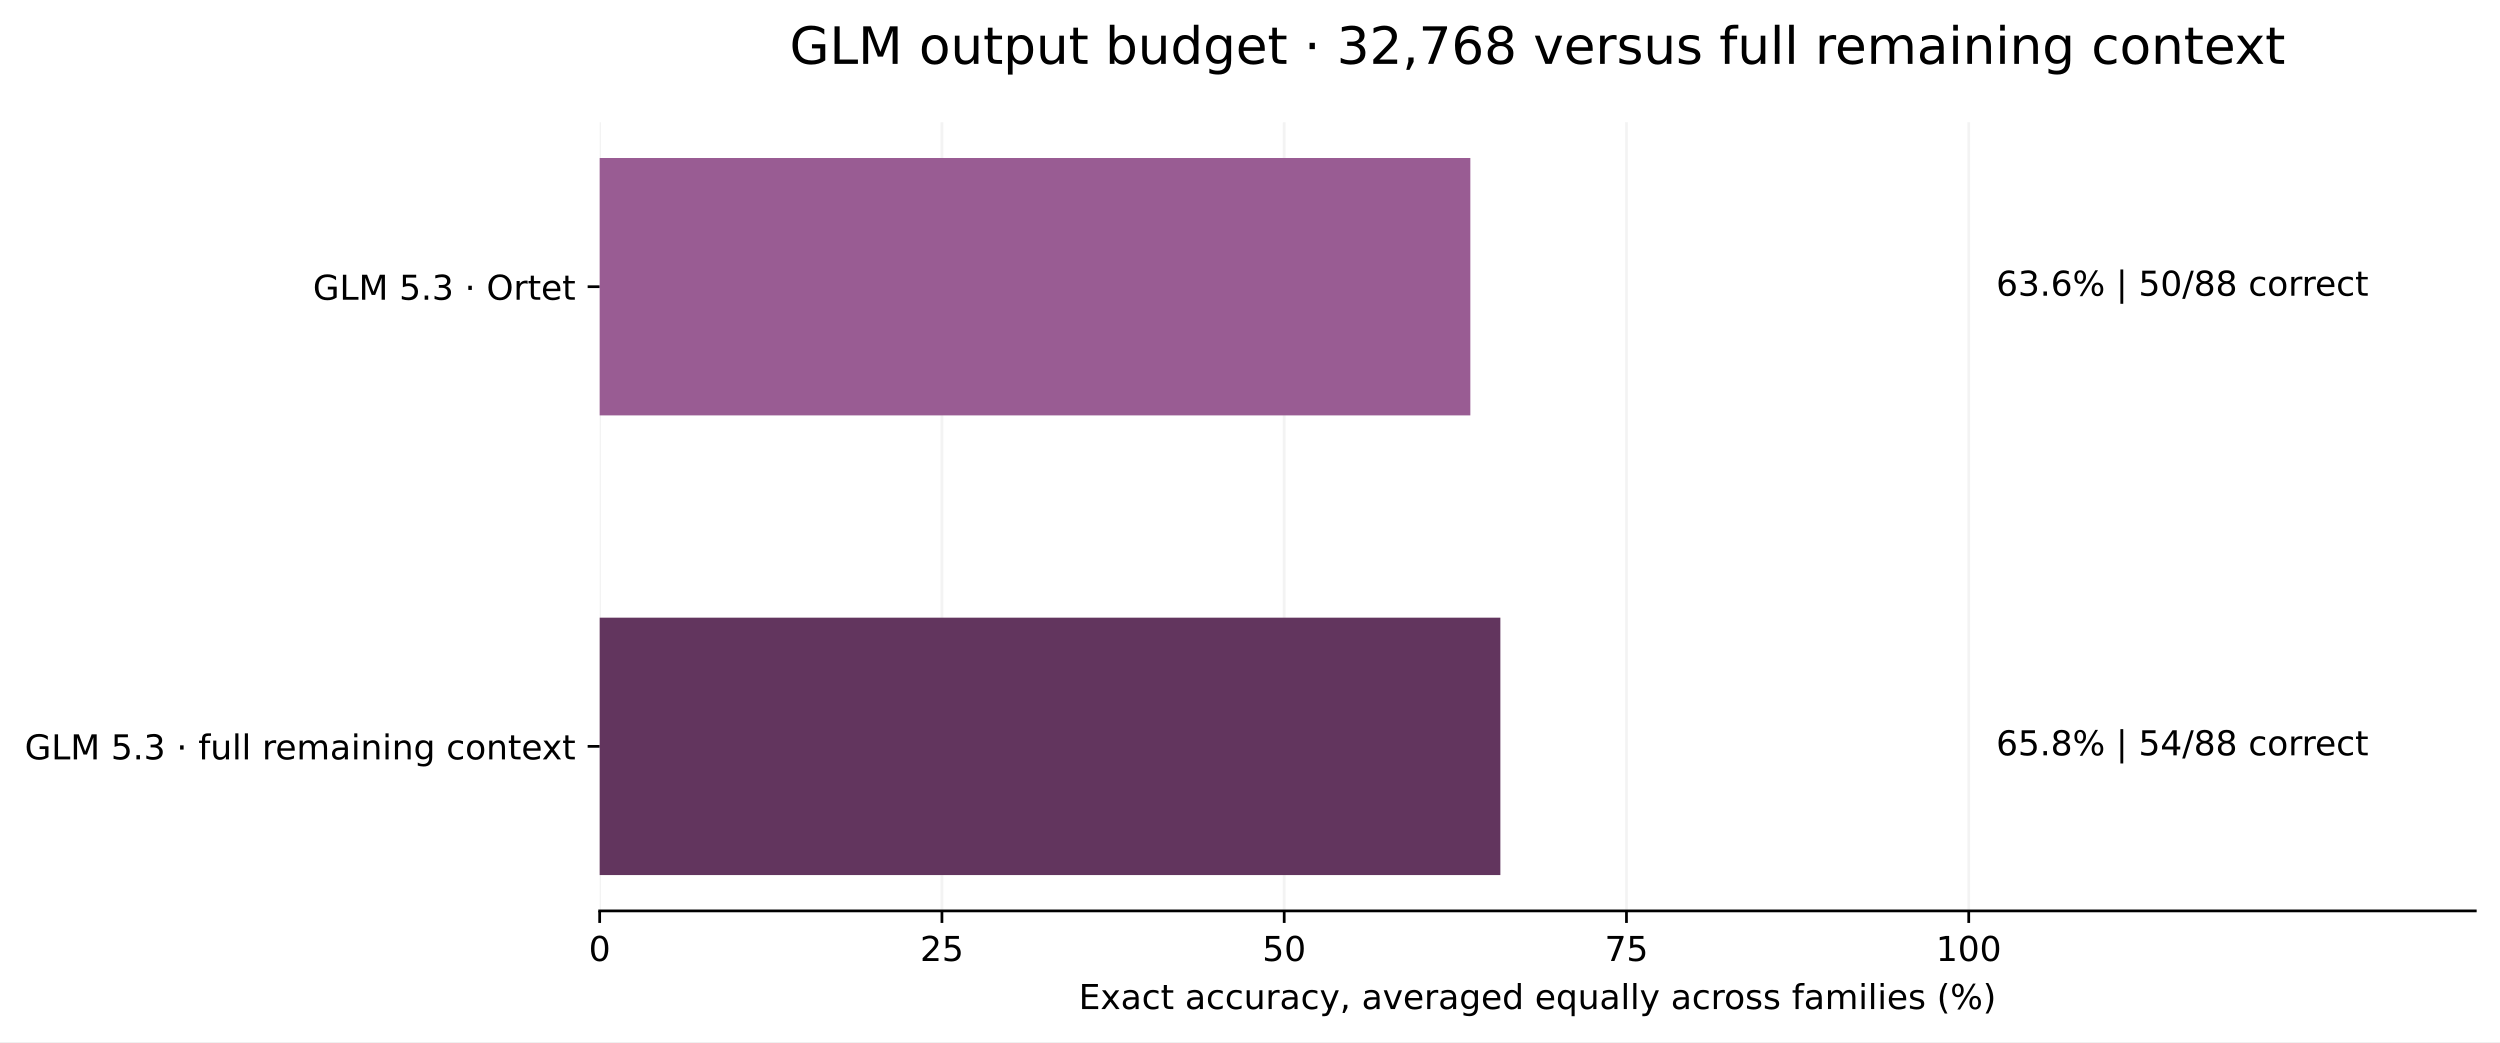
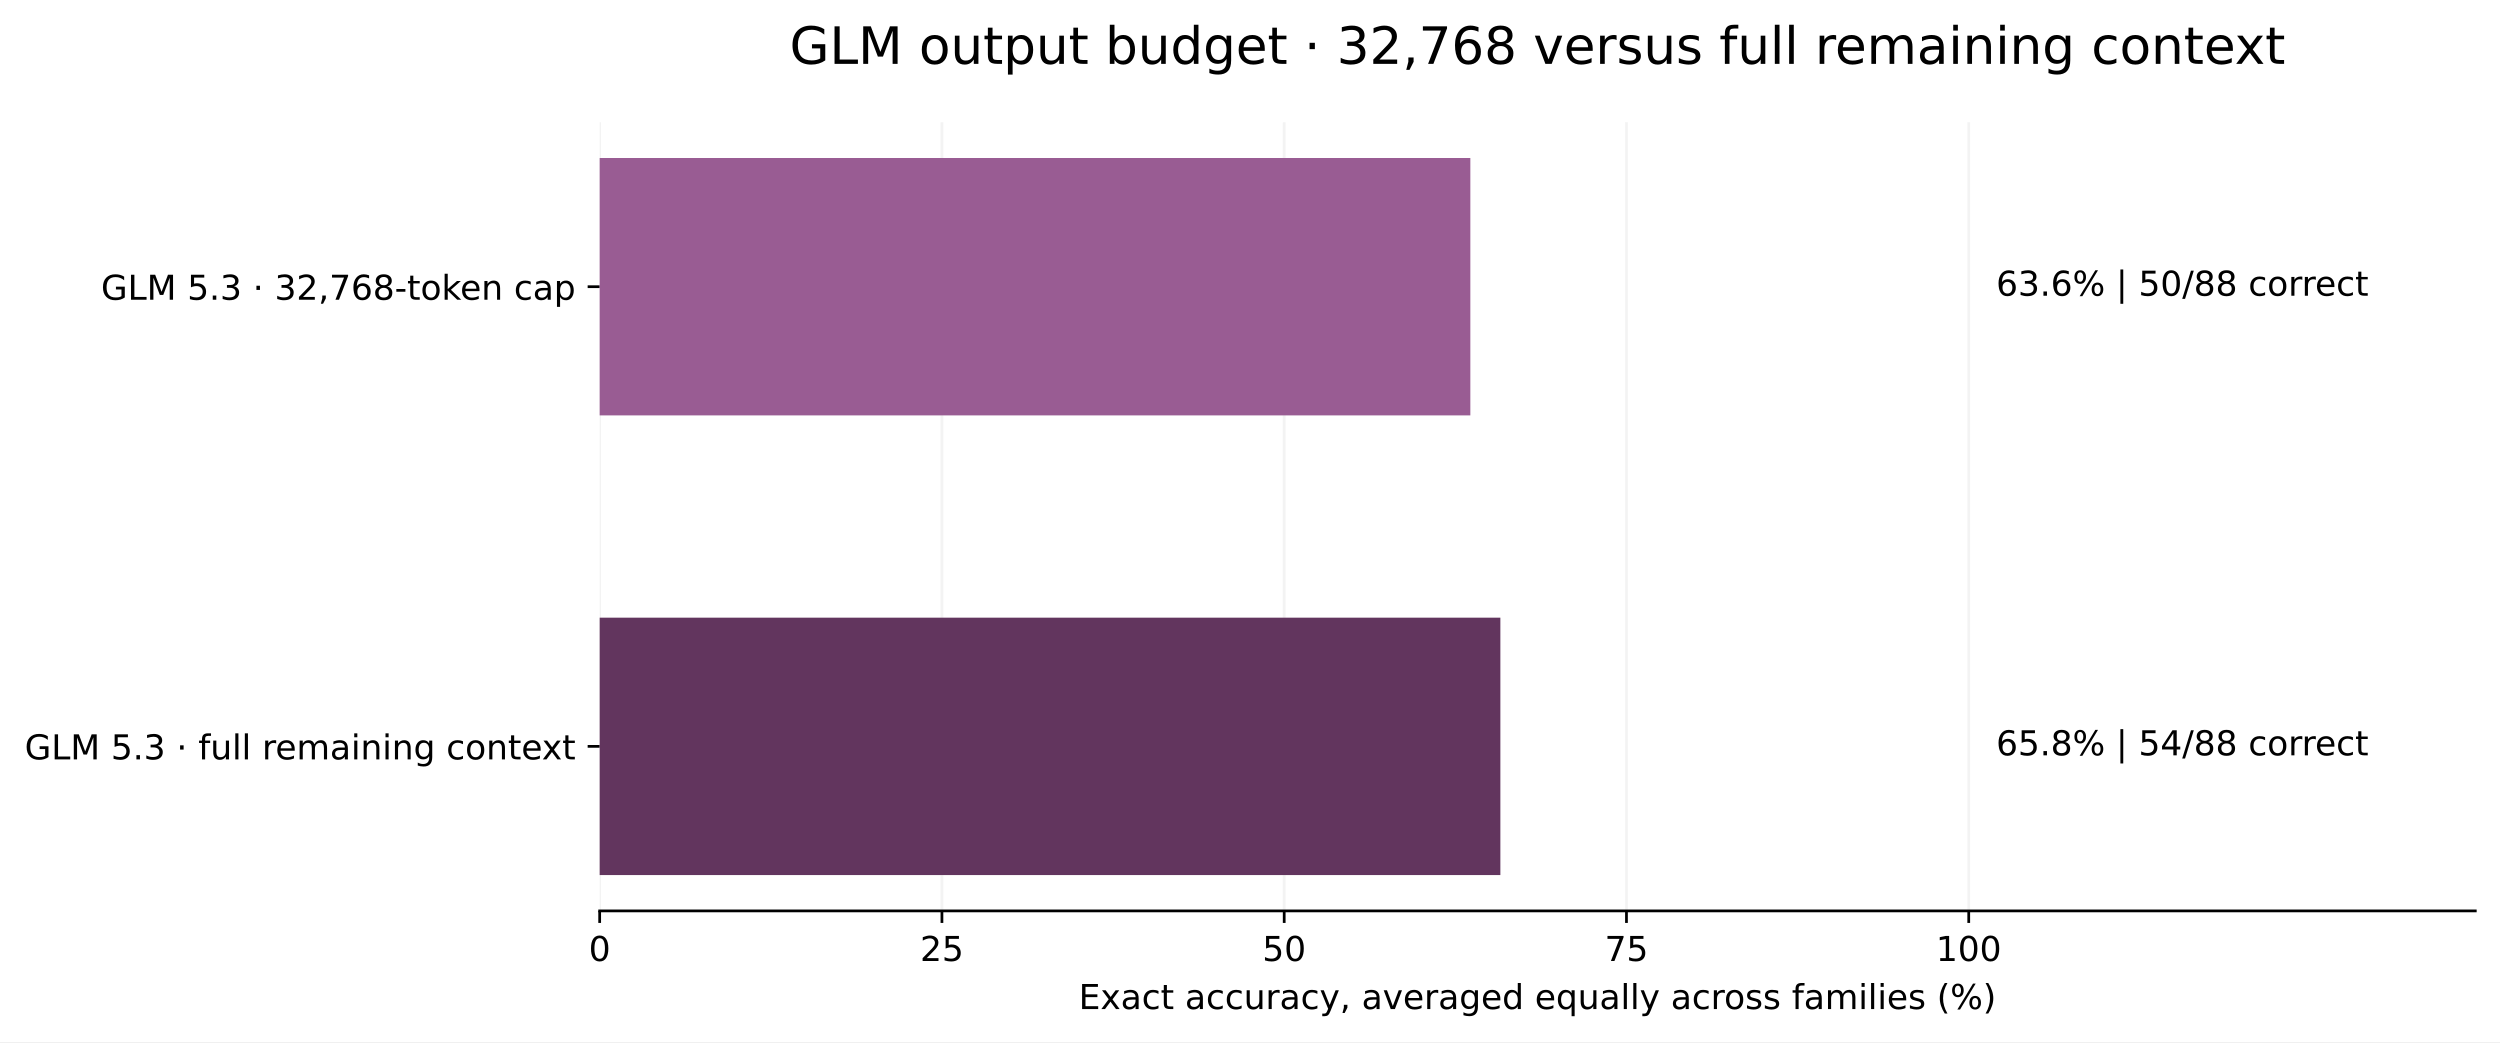
<svg xmlns="http://www.w3.org/2000/svg" xmlns:xlink="http://www.w3.org/1999/xlink" width="728.4pt" height="303.6pt" viewBox="0 0 728.4 303.6" version="1.1">
  <defs>
    <style type="text/css">*{stroke-linejoin: round; stroke-linecap: butt}</style>
  </defs>
  <g id="figure_1">
    <g id="patch_1">
      <path d="M 0 303.6  L 728.4 303.6  L 728.4 0  L 0 0  z " style="fill: #ffffff" />
    </g>
    <g id="axes_1">
      <g id="patch_2">
        <path d="M 174.719 265.399  L 721.2 265.399  L 721.2 35.598  L 174.719 35.598  z " style="fill: #ffffff" />
      </g>
      <g id="matplotlib.axis_1">
        <g id="xtick_1">
          <g id="line2d_1">
-             <path d="M 174.719 265.399  L 174.719 35.598  " clip-path="url(#pcc49e1a3ab)" style="fill: none; stroke: #b0b0b0; stroke-opacity: 0.15; stroke-width: 0.8; stroke-linecap: square" />
+             <path d="M 174.719 265.399  L 174.719 35.598  " clip-path="url(#pa4095043a4)" style="fill: none; stroke: #b0b0b0; stroke-opacity: 0.15; stroke-width: 0.8; stroke-linecap: square" />
          </g>
          <g id="line2d_2">
            <defs>
-               <path id="ma489879500" d="M 0 0  L 0 3.5  " style="stroke: #000000; stroke-width: 0.8" />
+               <path id="me87667c9ab" d="M 0 0  L 0 3.5  " style="stroke: #000000; stroke-width: 0.8" />
            </defs>
            <g>
-               <use xlink:href="#ma489879500" x="174.719" y="265.399" style="stroke: #000000; stroke-width: 0.8" />
+               <use xlink:href="#me87667c9ab" x="174.719" y="265.399" style="stroke: #000000; stroke-width: 0.8" />
            </g>
          </g>
          <g id="text_1">
            <text style="font-size: 10px; font-family: 'DejaVu Sans'; text-anchor: middle" x="174.719" y="279.996" transform="rotate(-0 174.7188 279.9964)">0</text>
          </g>
        </g>
        <g id="xtick_2">
          <g id="line2d_3">
-             <path d="M 274.442 265.399  L 274.442 35.598  " clip-path="url(#pcc49e1a3ab)" style="fill: none; stroke: #b0b0b0; stroke-opacity: 0.15; stroke-width: 0.8; stroke-linecap: square" />
+             <path d="M 274.442 265.399  L 274.442 35.598  " clip-path="url(#pa4095043a4)" style="fill: none; stroke: #b0b0b0; stroke-opacity: 0.15; stroke-width: 0.8; stroke-linecap: square" />
          </g>
          <g id="line2d_4">
            <g>
-               <use xlink:href="#ma489879500" x="274.442" y="265.399" style="stroke: #000000; stroke-width: 0.8" />
+               <use xlink:href="#me87667c9ab" x="274.442" y="265.399" style="stroke: #000000; stroke-width: 0.8" />
            </g>
          </g>
          <g id="text_2">
            <text style="font-size: 10px; font-family: 'DejaVu Sans'; text-anchor: middle" x="274.442" y="279.996" transform="rotate(-0 274.4415 279.9964)">25</text>
          </g>
        </g>
        <g id="xtick_3">
          <g id="line2d_5">
-             <path d="M 374.164 265.399  L 374.164 35.598  " clip-path="url(#pcc49e1a3ab)" style="fill: none; stroke: #b0b0b0; stroke-opacity: 0.15; stroke-width: 0.8; stroke-linecap: square" />
+             <path d="M 374.164 265.399  L 374.164 35.598  " clip-path="url(#pa4095043a4)" style="fill: none; stroke: #b0b0b0; stroke-opacity: 0.15; stroke-width: 0.8; stroke-linecap: square" />
          </g>
          <g id="line2d_6">
            <g>
-               <use xlink:href="#ma489879500" x="374.164" y="265.399" style="stroke: #000000; stroke-width: 0.8" />
+               <use xlink:href="#me87667c9ab" x="374.164" y="265.399" style="stroke: #000000; stroke-width: 0.8" />
            </g>
          </g>
          <g id="text_3">
            <text style="font-size: 10px; font-family: 'DejaVu Sans'; text-anchor: middle" x="374.164" y="279.996" transform="rotate(-0 374.1643 279.9964)">50</text>
          </g>
        </g>
        <g id="xtick_4">
          <g id="line2d_7">
-             <path d="M 473.887 265.399  L 473.887 35.598  " clip-path="url(#pcc49e1a3ab)" style="fill: none; stroke: #b0b0b0; stroke-opacity: 0.15; stroke-width: 0.8; stroke-linecap: square" />
+             <path d="M 473.887 265.399  L 473.887 35.598  " clip-path="url(#pa4095043a4)" style="fill: none; stroke: #b0b0b0; stroke-opacity: 0.15; stroke-width: 0.8; stroke-linecap: square" />
          </g>
          <g id="line2d_8">
            <g>
-               <use xlink:href="#ma489879500" x="473.887" y="265.399" style="stroke: #000000; stroke-width: 0.8" />
+               <use xlink:href="#me87667c9ab" x="473.887" y="265.399" style="stroke: #000000; stroke-width: 0.8" />
            </g>
          </g>
          <g id="text_4">
            <text style="font-size: 10px; font-family: 'DejaVu Sans'; text-anchor: middle" x="473.887" y="279.996" transform="rotate(-0 473.8871 279.9964)">75</text>
          </g>
        </g>
        <g id="xtick_5">
          <g id="line2d_9">
-             <path d="M 573.61 265.399  L 573.61 35.598  " clip-path="url(#pcc49e1a3ab)" style="fill: none; stroke: #b0b0b0; stroke-opacity: 0.15; stroke-width: 0.8; stroke-linecap: square" />
+             <path d="M 573.61 265.399  L 573.61 35.598  " clip-path="url(#pa4095043a4)" style="fill: none; stroke: #b0b0b0; stroke-opacity: 0.15; stroke-width: 0.8; stroke-linecap: square" />
          </g>
          <g id="line2d_10">
            <g>
-               <use xlink:href="#ma489879500" x="573.61" y="265.399" style="stroke: #000000; stroke-width: 0.8" />
+               <use xlink:href="#me87667c9ab" x="573.61" y="265.399" style="stroke: #000000; stroke-width: 0.8" />
            </g>
          </g>
          <g id="text_5">
            <text style="font-size: 10px; font-family: 'DejaVu Sans'; text-anchor: middle" x="573.61" y="279.996" transform="rotate(-0 573.6098 279.9964)">100</text>
          </g>
        </g>
        <g id="text_6">
          <text style="font-size: 10px; font-family: 'DejaVu Sans'; text-anchor: middle" x="447.959" y="293.997" transform="rotate(-0 447.9591 293.9972)">Exact accuracy, averaged equally across families (%)</text>
        </g>
      </g>
      <g id="matplotlib.axis_2">
        <g id="ytick_1">
          <g id="line2d_11">
            <defs>
-               <path id="mc1cfe6391a" d="M 0 0  L -3.5 0  " style="stroke: #000000; stroke-width: 0.8" />
+               <path id="m189669e708" d="M 0 0  L -3.5 0  " style="stroke: #000000; stroke-width: 0.8" />
            </defs>
            <g>
-               <use xlink:href="#mc1cfe6391a" x="174.719" y="83.54" style="stroke: #000000; stroke-width: 0.8" />
+               <use xlink:href="#m189669e708" x="174.719" y="83.54" style="stroke: #000000; stroke-width: 0.8" />
            </g>
          </g>
          <g id="text_7">
-             <text style="font-size: 10px; font-family: 'DejaVu Sans'; text-anchor: end" x="167.719" y="87.339" transform="rotate(-0 167.7188 87.33867)">GLM 5.3 · Ortet</text>
+             <text style="font-size: 10px; font-family: 'DejaVu Sans'; text-anchor: end" x="167.719" y="87.339" transform="rotate(-0 167.7188 87.33906)">GLM 5.3 · 32,768-token cap</text>
          </g>
        </g>
        <g id="ytick_2">
          <g id="line2d_12">
            <g>
-               <use xlink:href="#mc1cfe6391a" x="174.719" y="217.457" style="stroke: #000000; stroke-width: 0.8" />
+               <use xlink:href="#m189669e708" x="174.719" y="217.457" style="stroke: #000000; stroke-width: 0.8" />
            </g>
          </g>
          <g id="text_8">
            <text style="font-size: 10px; font-family: 'DejaVu Sans'; text-anchor: end" x="167.719" y="221.256" transform="rotate(-0 167.7188 221.2558)">GLM 5.3 · full remaining context</text>
          </g>
        </g>
      </g>
      <g id="patch_3">
-         <path d="M 174.719 46.043  L 428.399 46.043  L 428.399 121.037  L 174.719 121.037  z " clip-path="url(#pcc49e1a3ab)" style="fill: #995c93" />
+         <path d="M 174.719 46.043  L 428.399 46.043  L 428.399 121.037  L 174.719 121.037  z " clip-path="url(#pa4095043a4)" style="fill: #995c93" />
      </g>
      <g id="patch_4">
-         <path d="M 174.719 179.96  L 437.147 179.96  L 437.147 254.953  L 174.719 254.953  z " clip-path="url(#pcc49e1a3ab)" style="fill: #62355e" />
+         <path d="M 174.719 179.96  L 437.147 179.96  L 437.147 254.953  L 174.719 254.953  z " clip-path="url(#pa4095043a4)" style="fill: #62355e" />
      </g>
      <g id="patch_5">
        <path d="M 174.719 265.399  L 721.2 265.399  " style="fill: none; stroke: #000000; stroke-width: 0.8; stroke-linejoin: miter; stroke-linecap: square" />
      </g>
      <g id="text_9">
        <text style="font-size: 10px; font-family: 'DejaVu Sans'; text-anchor: start" x="581.588" y="86.16" transform="rotate(-0 581.5876 86.15976)">63.6%  |  50/88 correct</text>
      </g>
      <g id="text_10">
        <text style="font-size: 10px; font-family: 'DejaVu Sans'; text-anchor: start" x="581.588" y="220.076" transform="rotate(-0 581.5876 220.0765)">65.8%  |  54/88 correct</text>
      </g>
      <g id="text_11">
        <text style="font-size: 15px; font-family: 'DejaVu Sans'; text-anchor: middle" x="447.959" y="18.598" transform="rotate(-0 447.9591 18.59766)">GLM output budget · 32,768 versus full remaining context</text>
      </g>
    </g>
  </g>
  <defs>
-     <clipPath id="pcc49e1a3ab">
+     <clipPath id="pa4095043a4">
      <rect x="174.719" y="35.598" width="546.481" height="229.801" />
    </clipPath>
  </defs>
</svg>
